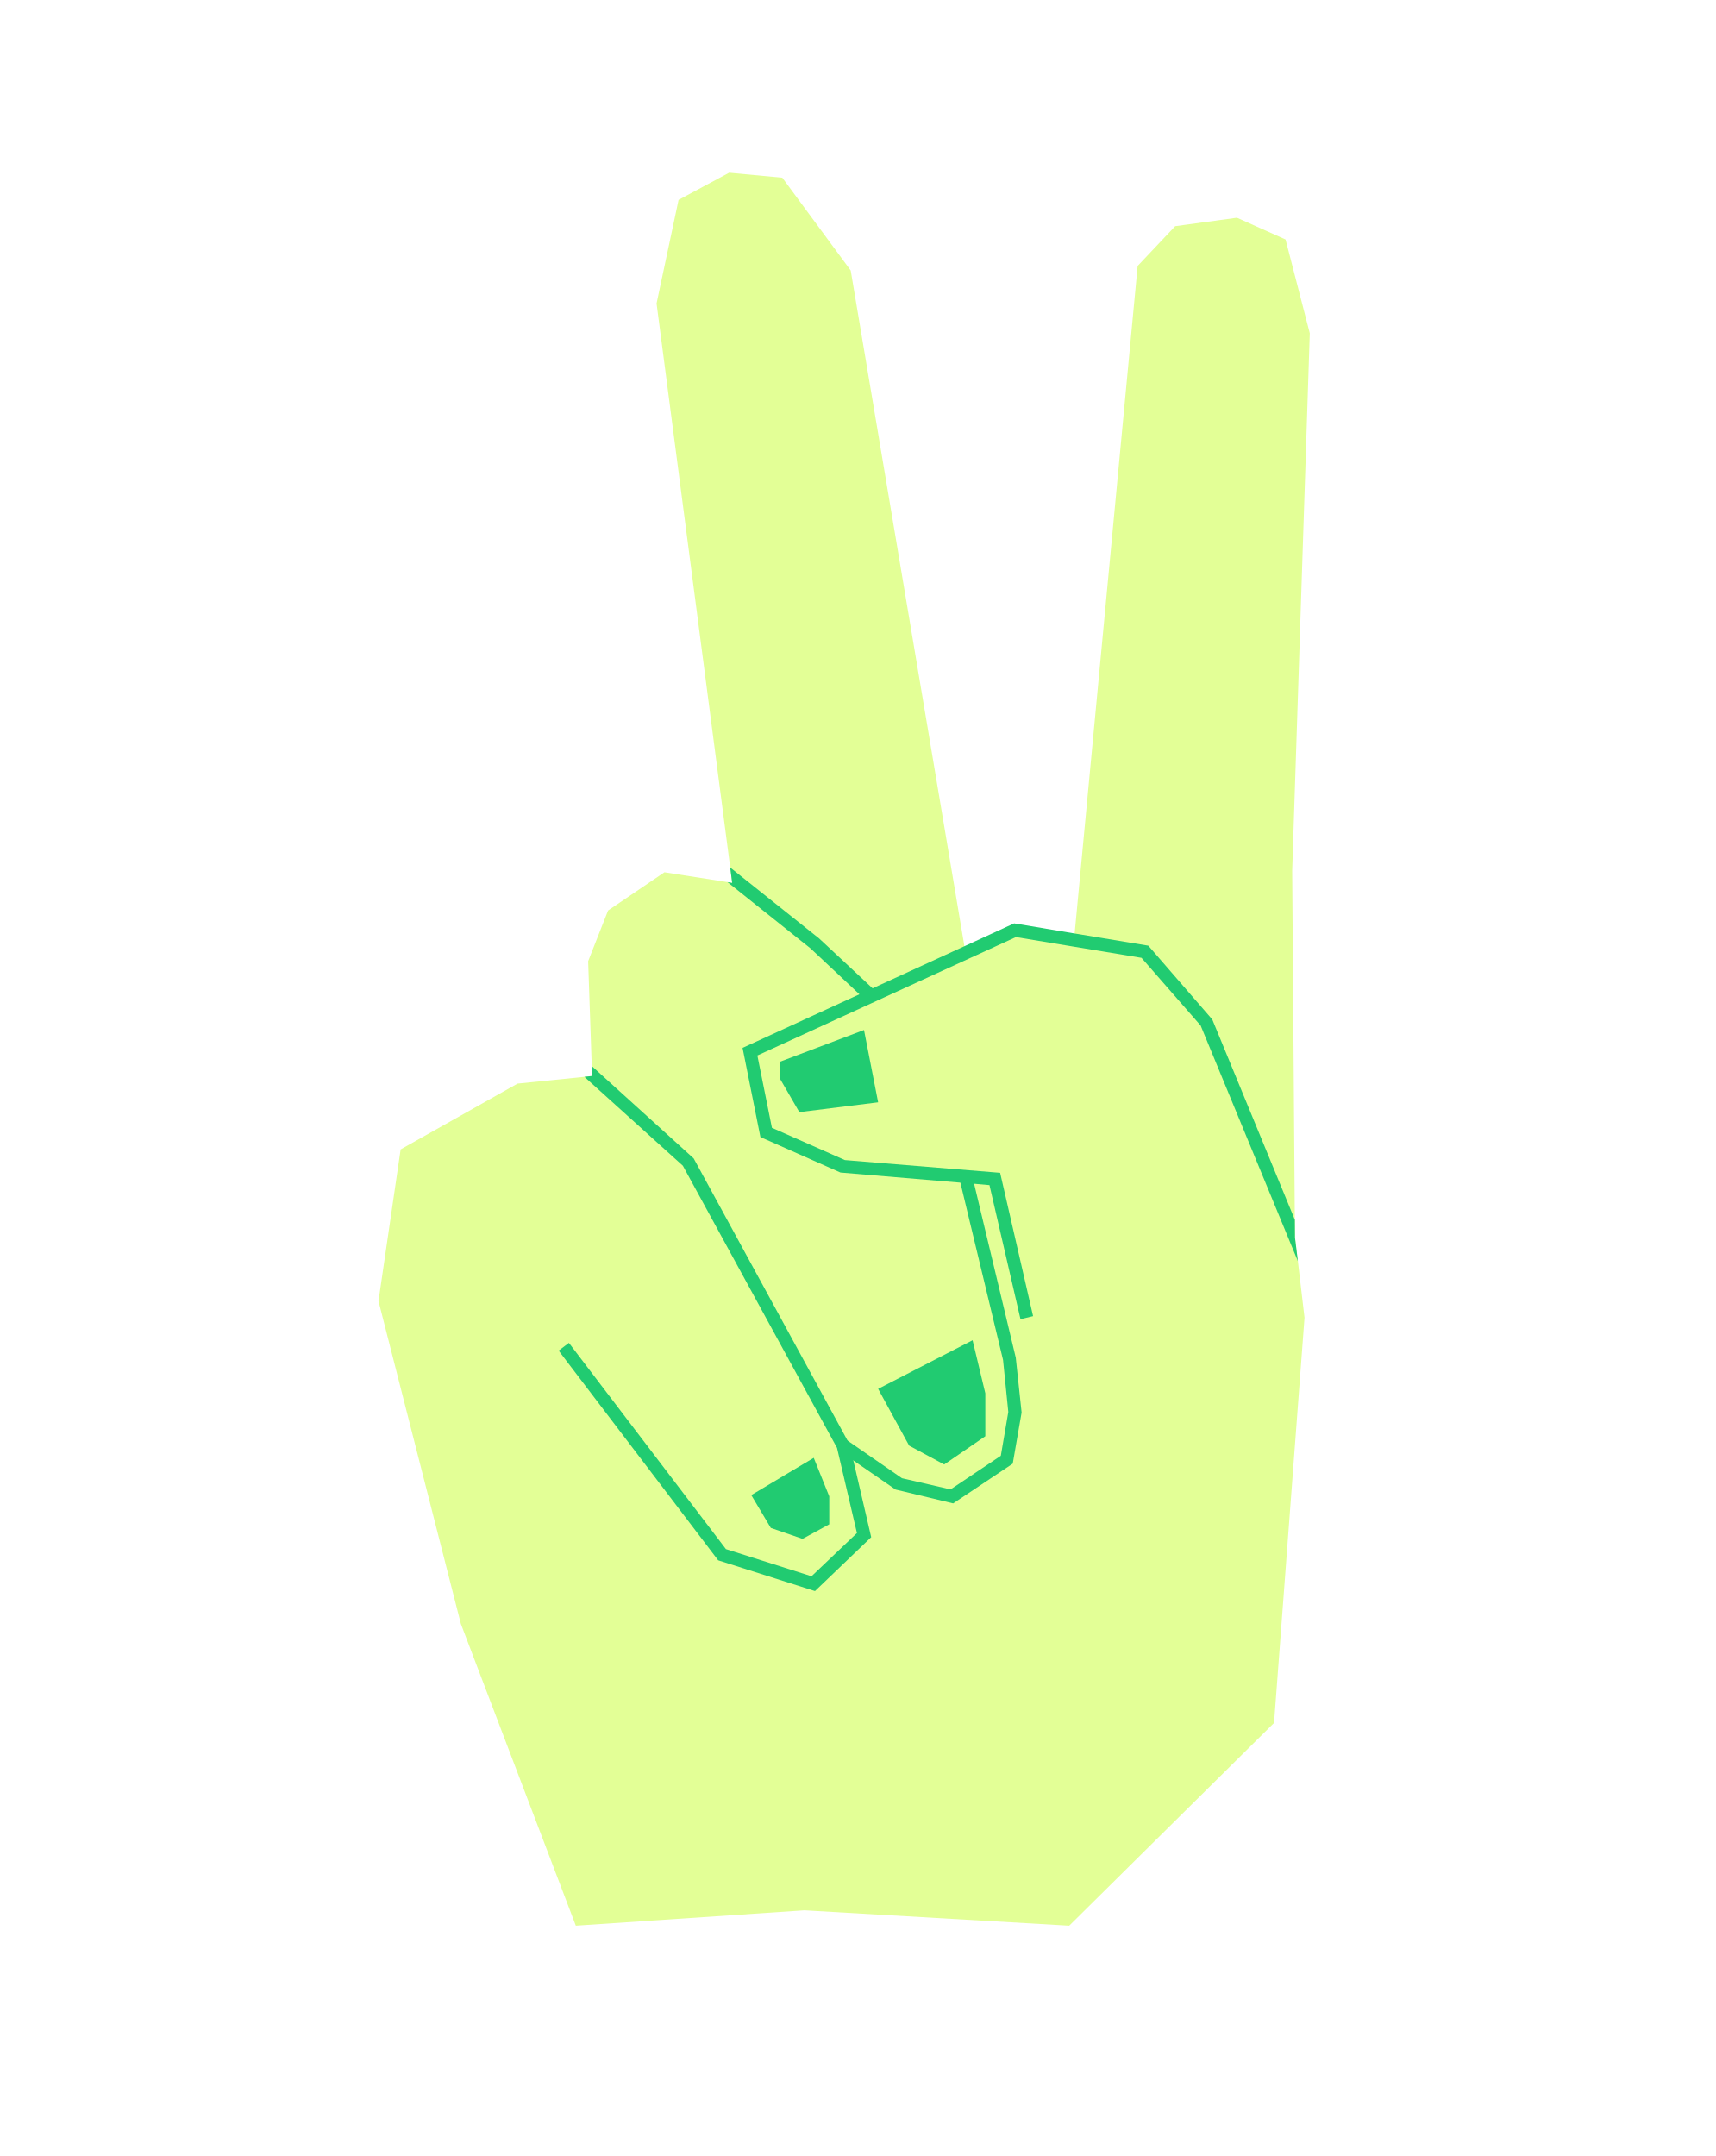
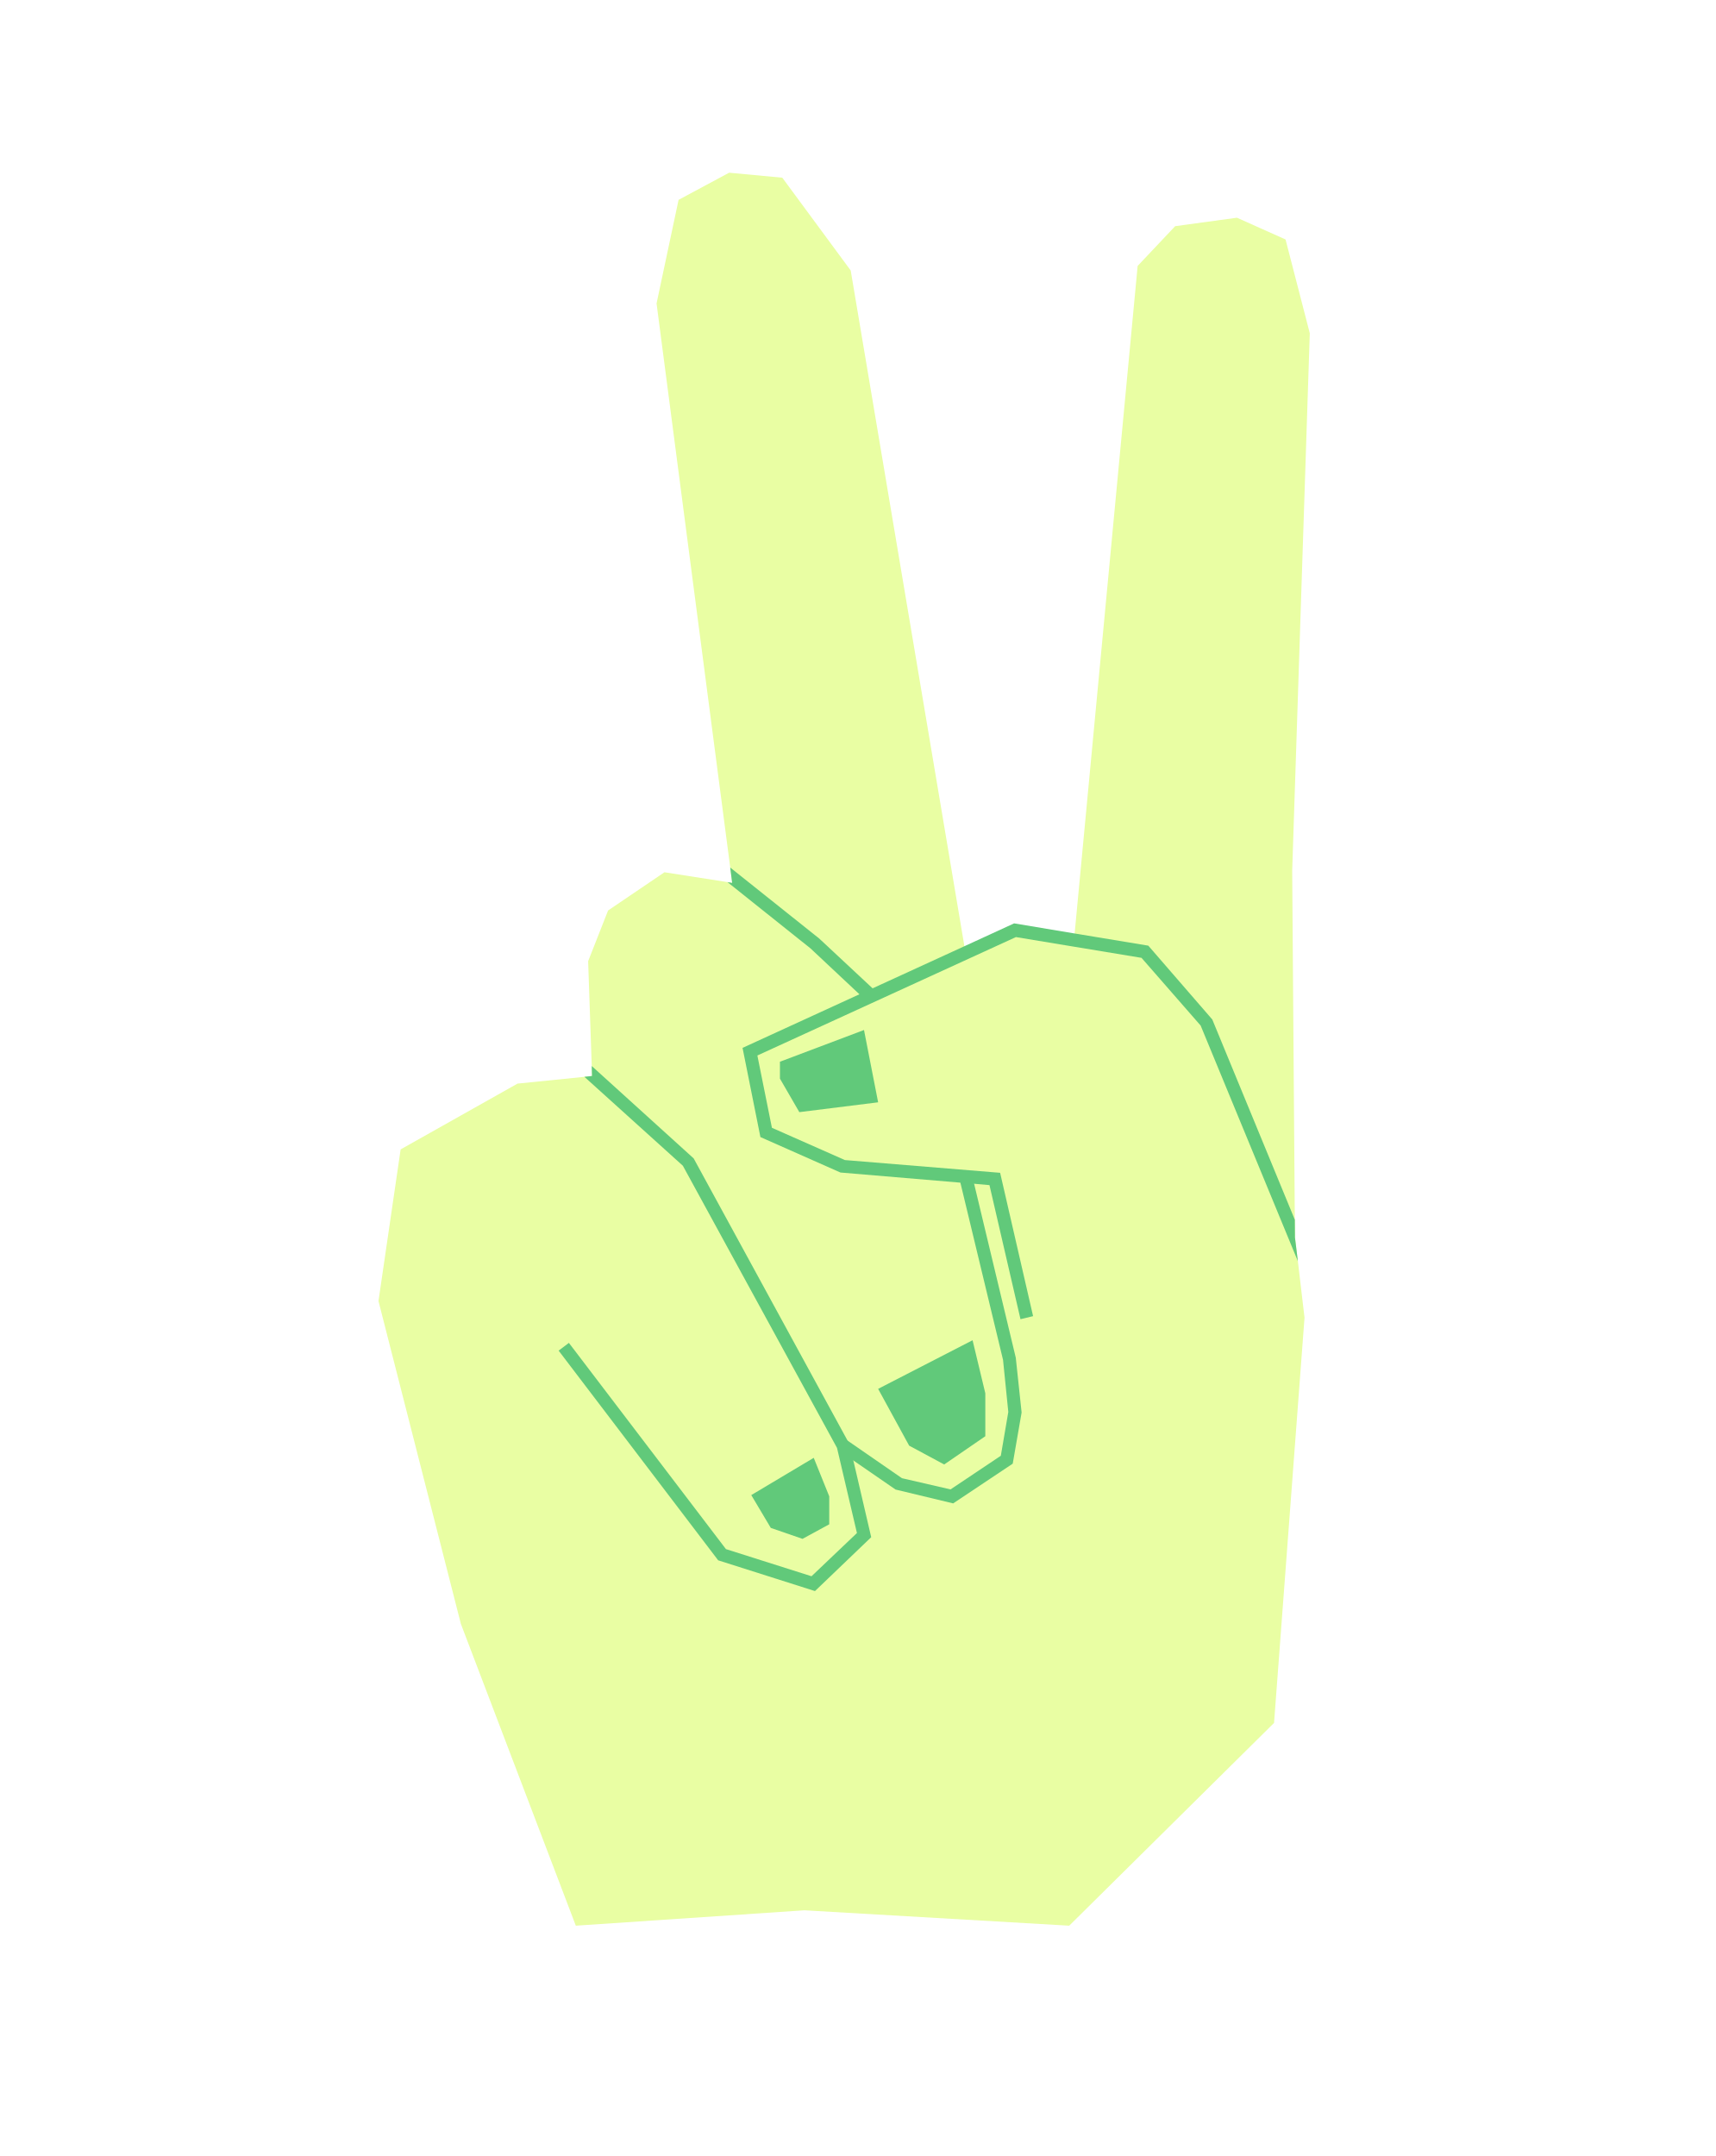
- <svg xmlns="http://www.w3.org/2000/svg" viewBox="0 0 123.91 155.67">
-   <path data-role="outer" fill="#e3ff96" fill-rule="evenodd" d="M93.72,91.06 L94.2,95.14 L92,124.4 L77.21,139.04 L58.09,137.93 L41.58,139.04 L33.28,117.25 L27.33,93.94 L28.93,82.99 L37.37,78.24 L42.2,77.75 L42.75,77.69 L42.73,76.97 L42.47,69.4 L43.91,65.74 L47.98,62.98 L52.53,63.69 L52.87,63.75 L52.73,62.64 L47.41,21.91 L49,14.43 L52.65,12.47 L56.49,12.83 L61.43,19.53 L69.64,68.32 L69.72,68.8 L73.29,67.16 L77.55,67.87 L77.6,67.4 L82.15,19.2 L84.86,16.33 L89.32,15.72 L92.83,17.29 L94.58,24.06 L93.31,62.87 L93.5,88.07 L93.51,89.35 Z" />
-   <g data-role="details">
-     <polygon points="62.91 110.99 58.85 114.88 51.86 112.66 40.34 97.52 41.08 96.96 52.42 111.85 58.6 113.81 61.88 110.69 60.44 104.54 49.31 84.17 42.2 77.75 42.75 77.69 42.73 76.97 50.09 83.64 61.21 104.03 61.35 104.26 61.62 105.45 62.91 110.99" fill="#21cb71" data-role="detail" data-kind="line" />
-     <polygon points="93.72 91.06 86.7 74.05 82.43 69.16 73.36 67.66 54.69 76.21 55.74 81.43 61.01 83.76 72.22 84.68 74.6 95.03 73.69 95.25 71.45 85.57 70.34 85.47 69.34 85.39 60.69 84.66 54.91 82.1 53.62 75.66 62.06 71.79 63.01 71.36 69.64 68.32 73.23 66.67 77.6 67.4 82.92 68.28 87.54 73.61 93.5 88.07 93.51 89.35 93.72 91.06" fill="#21cb71" data-role="detail" data-kind="line" />
-     <polygon points="63.41 100.28 70.23 96.77 71.15 100.6 71.15 103.7 68.18 105.74 65.65 104.38 63.41 100.28 63.41 100.28" fill="#21cb71" data-role="detail" data-kind="nail" />
-     <polygon points="68.83 108.55 64.67 107.55 60.62 104.76 61.15 103.98 65.13 106.73 68.64 107.54 72.27 105.11 72.81 101.95 72.43 98.19 69.27 85.06 70.19 84.84 73.35 98.03 73.77 101.98 73.76 102.05 73.13 105.68 68.83 108.55" fill="#21cb71" data-role="detail" data-kind="line" />
-     <polygon points="54.25 107.95 58.76 105.26 59.88 108.04 59.88 110.06 57.95 111.11 55.66 110.32 54.25 107.95" fill="#21cb71" data-role="detail" data-kind="nail" />
-     <polygon points="63.24 71.57 62.58 72.27 62.06 71.79 58.53 68.48 52.53 63.69 52.87 63.75 52.73 62.64 59.15 67.76 63.01 71.36 63.24 71.57" fill="#21cb71" data-role="detail" data-kind="line" />
-     <polygon points="56.32 76.66 62.39 74.37 63.41 79.59 57.72 80.3 56.32 77.88 56.32 76.66" fill="#21cb71" data-role="detail" data-kind="nail" />
-   </g>
+ <svg xmlns="http://www.w3.org/2000/svg" id="_레이어_1" data-name="레이어 1" viewBox="0 0 123.91 155.67">
+   <defs>
+     <style>
+       .cls-1 {
+         fill: #61c97a;
+       }
+ 
+       .cls-2 {
+         fill: #e9fea3;
+       }
+     </style>
+   </defs>
+   <polygon class="cls-2" points="93.72 91.06 94.2 95.14 92 124.4 77.21 139.04 58.09 137.93 41.58 139.04 33.28 117.25 27.33 93.94 28.93 82.99 37.37 78.24 42.2 77.75 42.75 77.69 42.73 76.97 42.47 69.4 43.91 65.74 47.98 62.98 52.53 63.69 52.87 63.75 52.73 62.64 47.41 21.91 49 14.43 52.65 12.47 56.49 12.83 61.43 19.53 69.64 68.32 69.72 68.8 73.29 67.16 77.55 67.87 77.6 67.4 82.15 19.2 84.86 16.33 89.32 15.72 92.83 17.29 94.58 24.06 93.31 62.87 93.5 88.07 93.51 89.35 93.72 91.06" />
+   <polygon class="cls-1" points="62.91 110.99 58.85 114.88 51.86 112.66 40.34 97.52 41.08 96.96 52.42 111.85 58.6 113.81 61.88 110.69 60.44 104.54 49.31 84.17 42.2 77.75 42.75 77.69 42.73 76.97 50.09 83.64 61.21 104.03 61.35 104.26 61.62 105.45 62.91 110.99" />
+   <polygon class="cls-1" points="93.72 91.06 86.7 74.05 82.43 69.16 73.36 67.66 54.69 76.21 55.74 81.43 61.01 83.76 72.22 84.68 74.6 95.03 73.69 95.25 71.45 85.57 70.34 85.47 69.34 85.39 60.69 84.66 54.91 82.1 53.62 75.66 62.06 71.79 63.01 71.36 69.64 68.32 73.23 66.67 77.6 67.4 82.92 68.28 87.54 73.61 93.5 88.07 93.51 89.35 93.72 91.06" />
+   <polygon class="cls-1" points="63.41 100.28 70.23 96.77 71.15 100.6 71.15 103.7 68.18 105.74 65.65 104.38 63.41 100.28 63.41 100.28" />
+   <polygon class="cls-1" points="68.83 108.55 64.67 107.55 60.62 104.76 61.15 103.98 65.13 106.73 68.64 107.54 72.27 105.11 72.81 101.95 72.43 98.19 69.27 85.06 70.19 84.84 73.35 98.03 73.77 101.98 73.76 102.05 73.13 105.68 68.83 108.55" />
+   <polygon class="cls-1" points="54.25 107.95 58.76 105.26 59.88 108.04 59.88 110.06 57.95 111.11 55.66 110.32 54.25 107.95" />
+   <polygon class="cls-1" points="63.24 71.57 62.58 72.27 62.06 71.79 58.53 68.48 52.53 63.69 52.87 63.75 52.73 62.64 59.15 67.76 63.01 71.36 63.24 71.57" />
+   <polygon class="cls-1" points="56.32 76.66 62.39 74.37 63.41 79.59 57.72 80.3 56.32 77.88 56.32 76.66" />
</svg>
